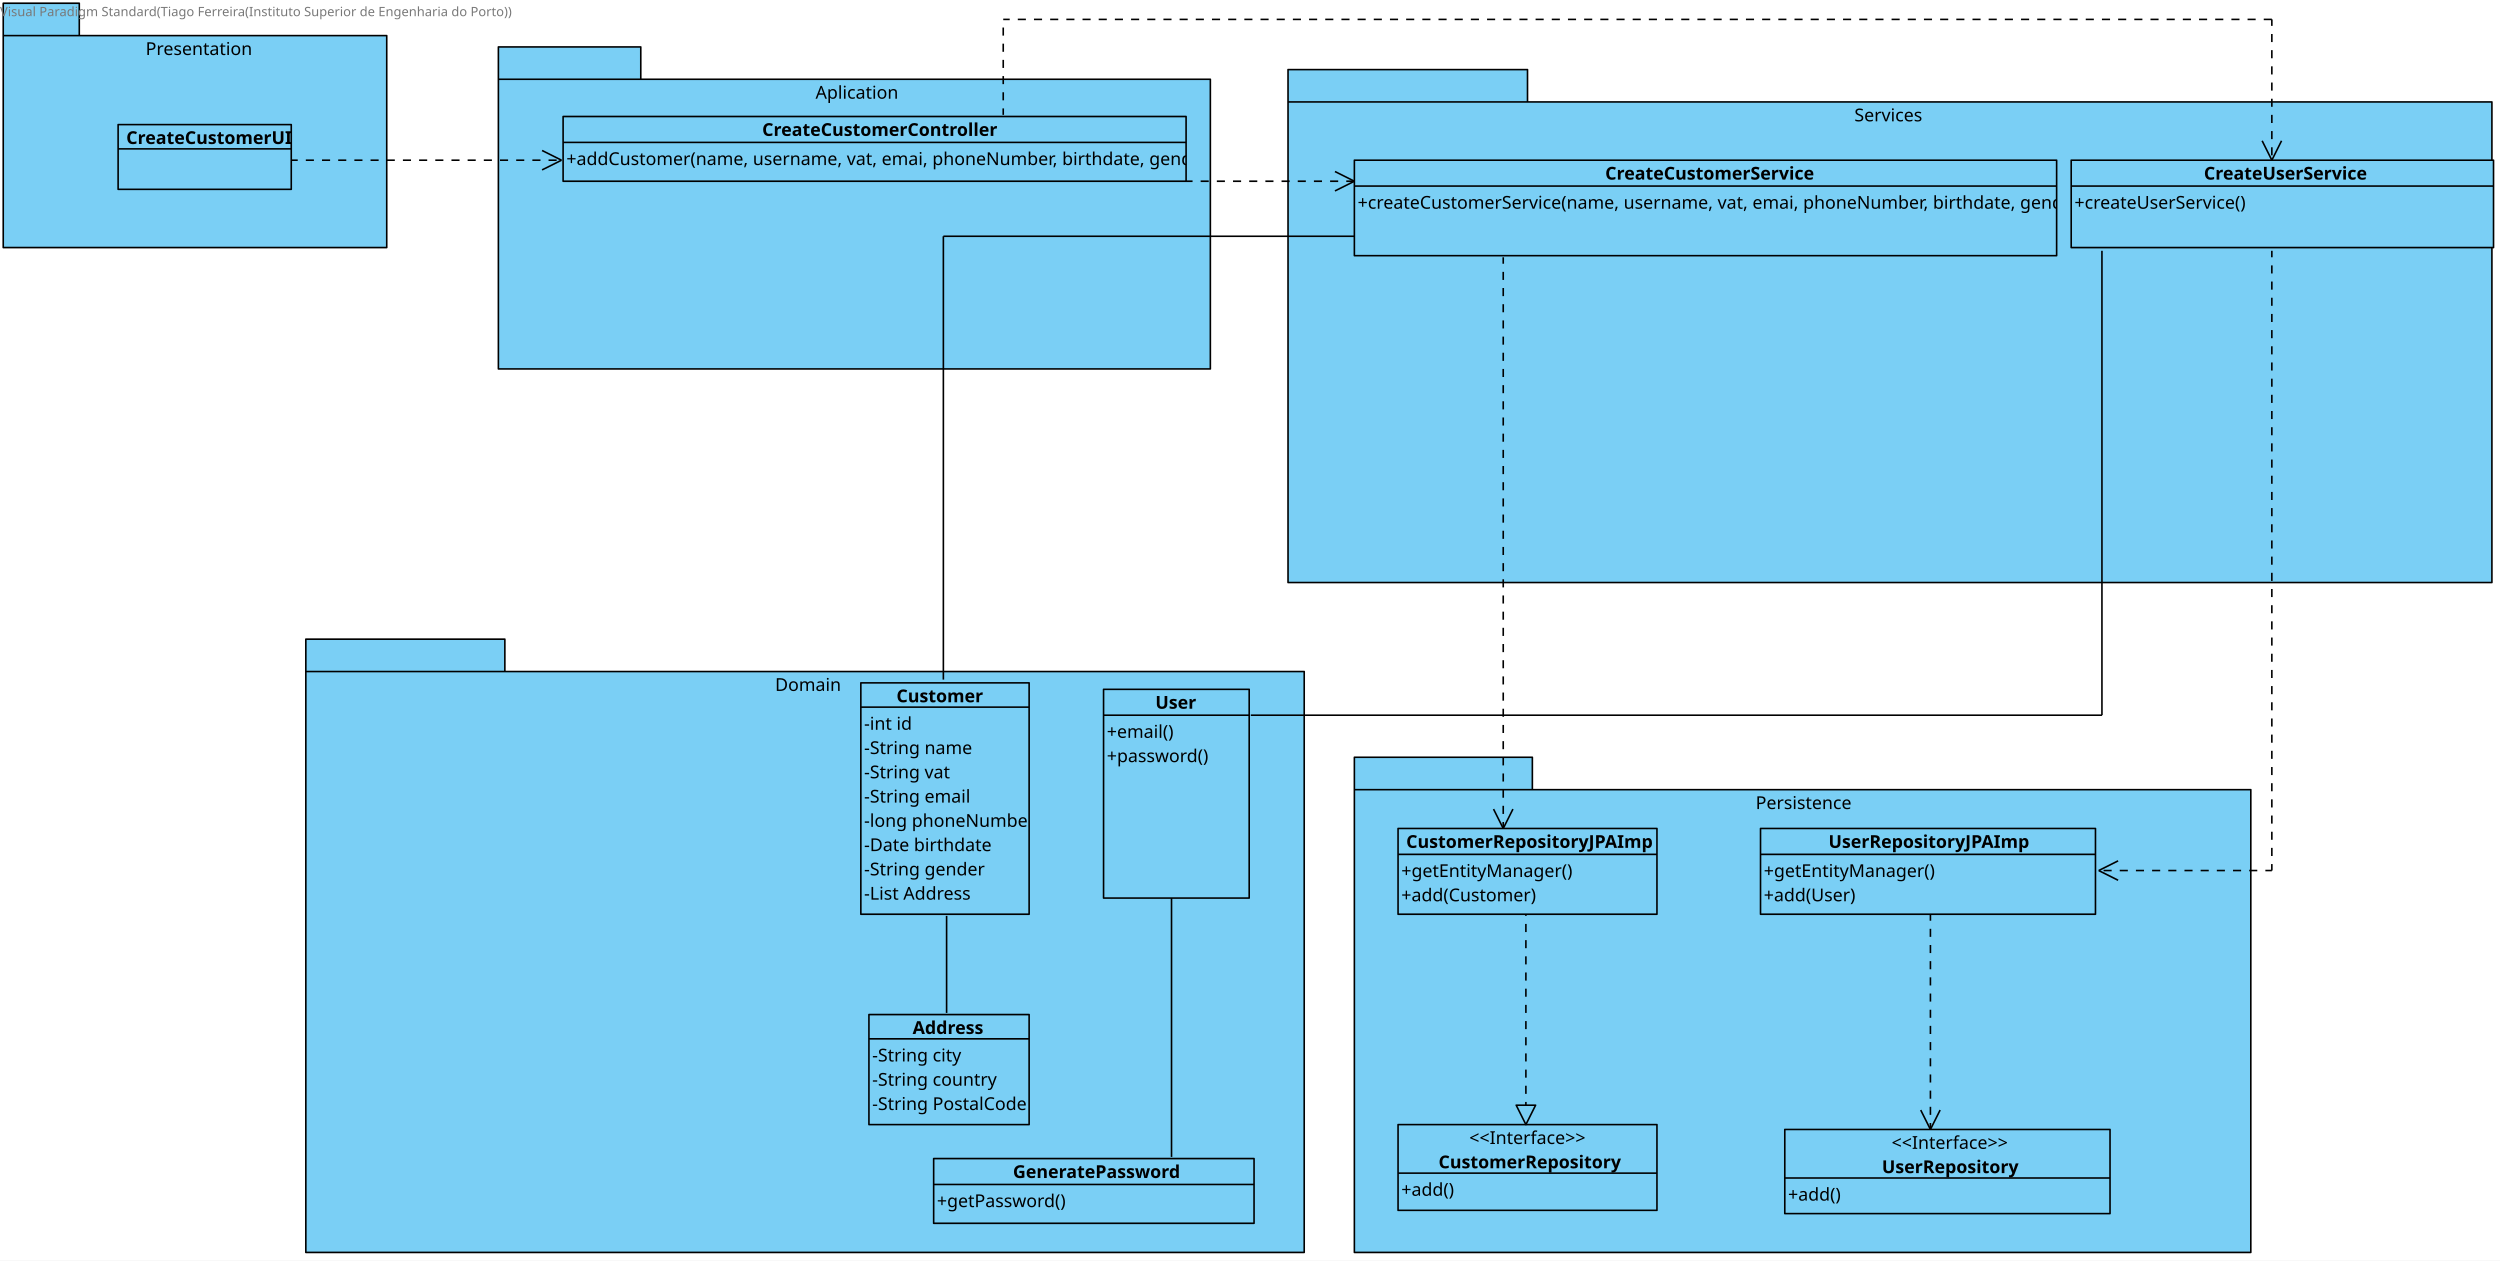
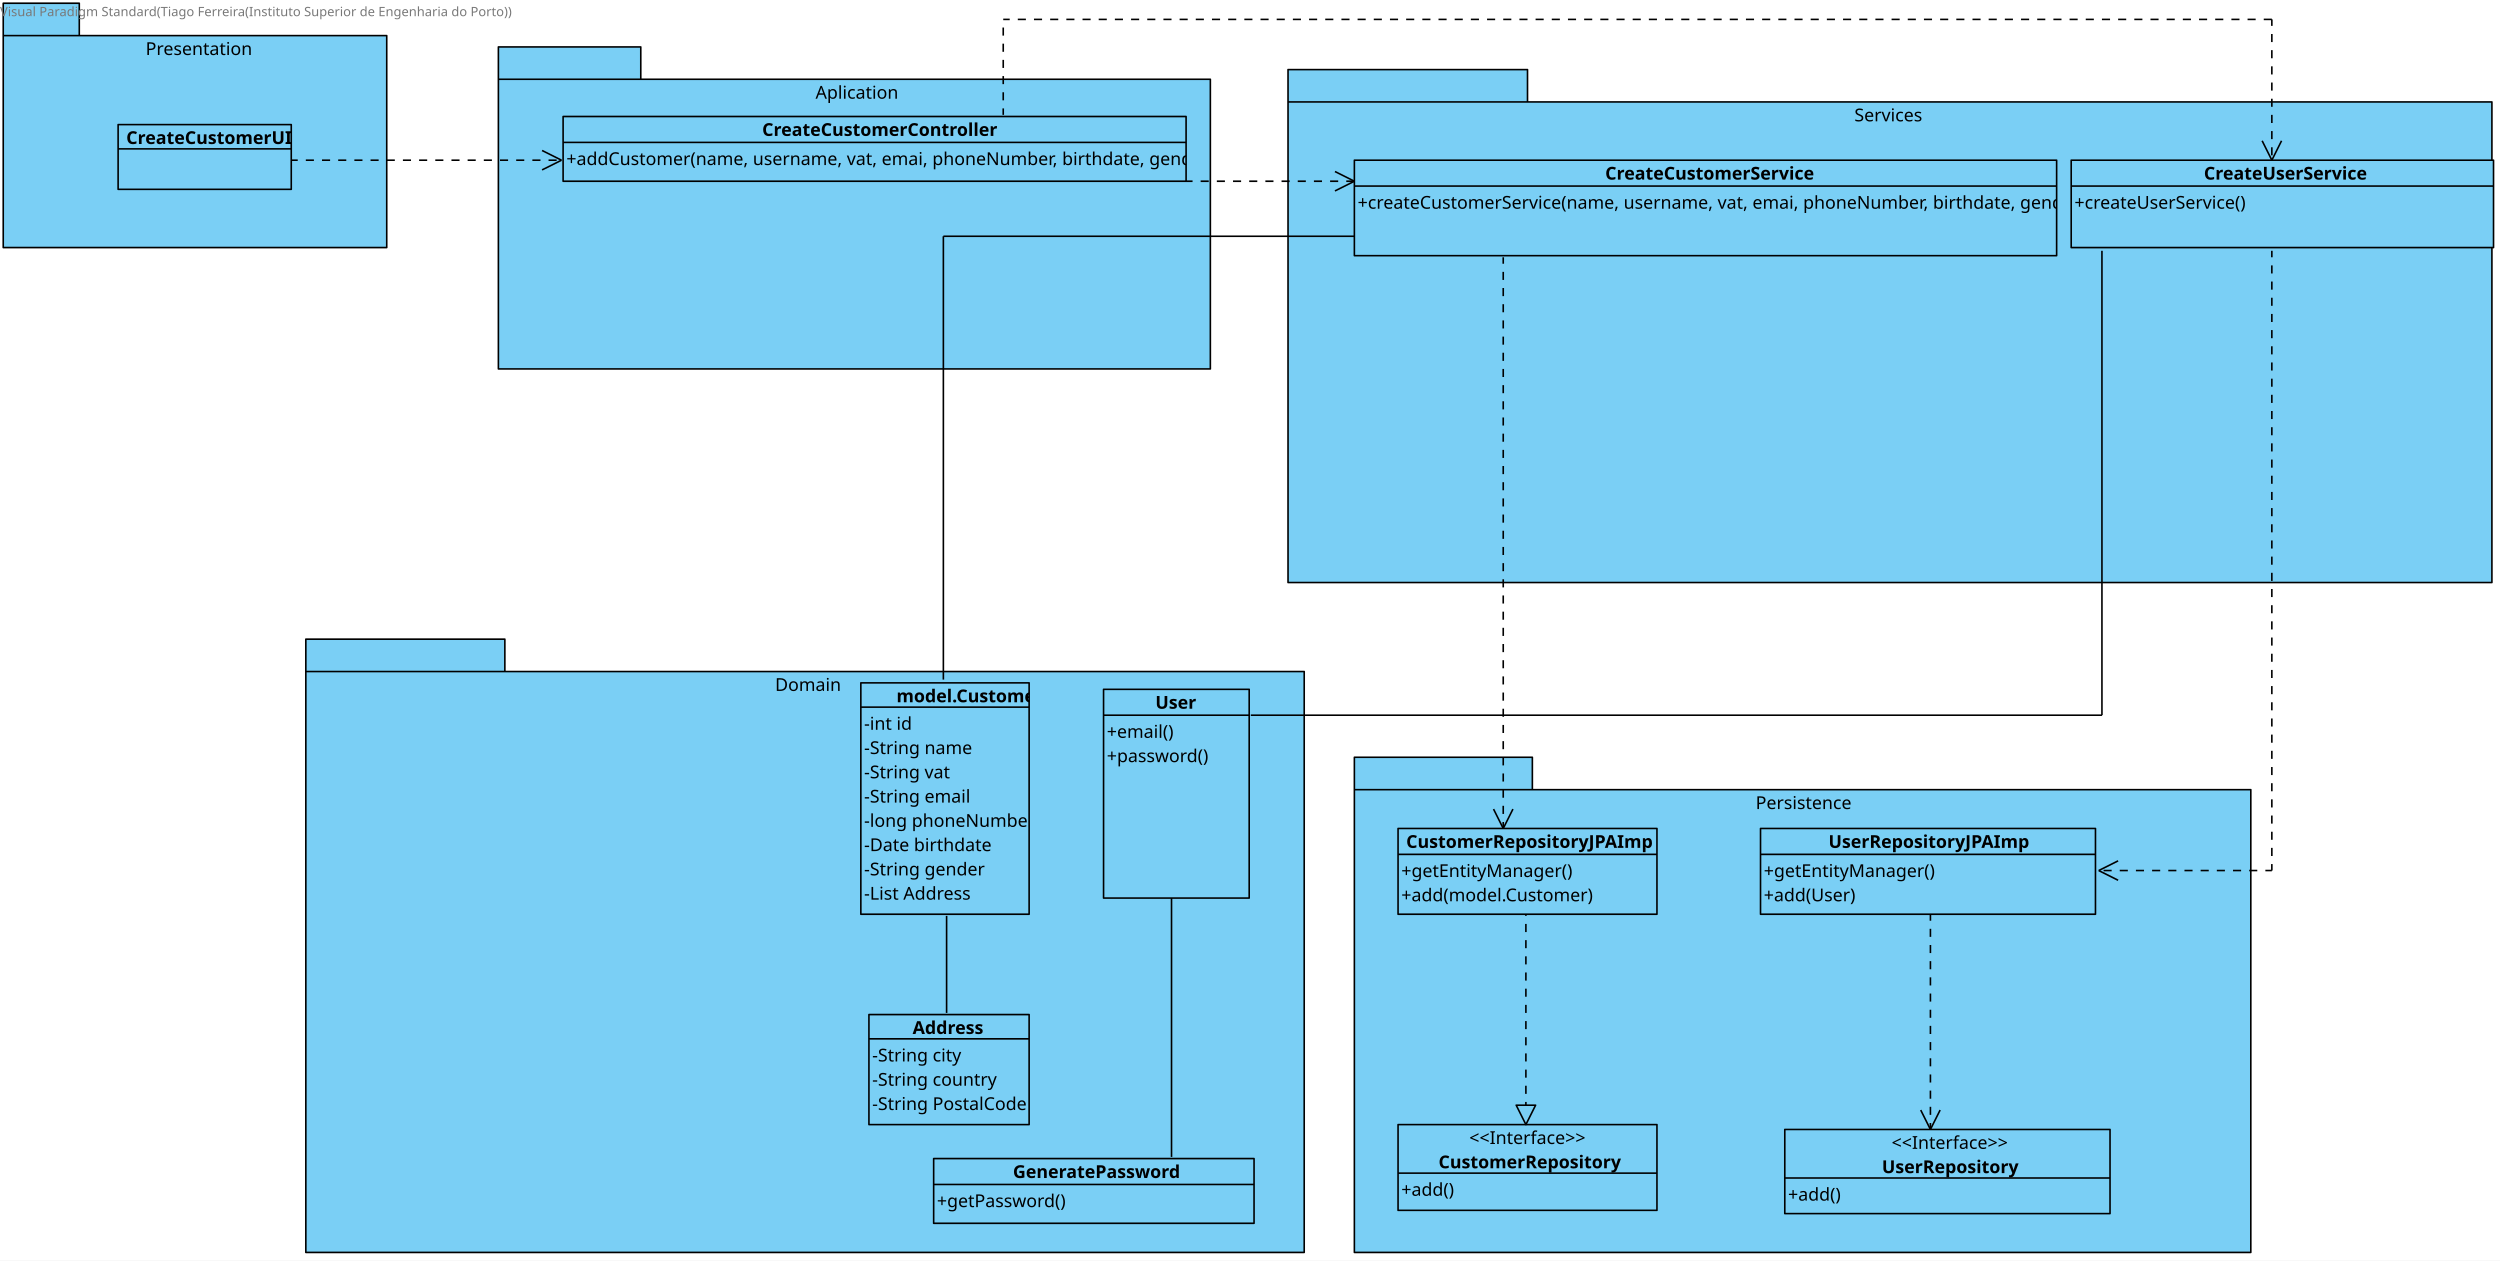
<svg xmlns="http://www.w3.org/2000/svg" fill-opacity="0" color-rendering="auto" color-interpolation="auto" text-rendering="auto" stroke="rgb(0,0,0)" stroke-linecap="square" width="1545" stroke-miterlimit="10" shape-rendering="auto" stroke-opacity="0" fill="rgb(0,0,0)" stroke-dasharray="none" font-weight="normal" stroke-width="1" height="779" font-family="'Dialog'" font-style="normal" stroke-linejoin="miter" font-size="12px" stroke-dashoffset="0" image-rendering="auto">
  <defs id="genericDefs" />
  <g>
    <defs id="defs1">
      <clipPath clipPathUnits="userSpaceOnUse" id="clipPath1">
        <path d="M-7 -7 L452 -7 L452 211 L-7 211 L-7 -7 Z" />
      </clipPath>
      <clipPath clipPathUnits="userSpaceOnUse" id="clipPath2">
        <path d="M0 0 L0 180 L441 180 L441 0 Z" />
      </clipPath>
      <clipPath clipPathUnits="userSpaceOnUse" id="clipPath3">
        <path d="M-7 -7 L249 -7 L249 163 L-7 163 L-7 -7 Z" />
      </clipPath>
      <clipPath clipPathUnits="userSpaceOnUse" id="clipPath4">
        <path d="M0 0 L0 132 L238 132 L238 0 Z" />
      </clipPath>
      <clipPath clipPathUnits="userSpaceOnUse" id="clipPath5">
        <path d="M-7 -7 L629 -7 L629 391 L-7 391 L-7 -7 Z" />
      </clipPath>
      <clipPath clipPathUnits="userSpaceOnUse" id="clipPath6">
        <path d="M0 0 L0 360 L618 360 L618 0 Z" />
      </clipPath>
      <clipPath clipPathUnits="userSpaceOnUse" id="clipPath7">
        <path d="M-7 -7 L118 -7 L118 51 L-7 51 L-7 -7 Z" />
      </clipPath>
      <clipPath clipPathUnits="userSpaceOnUse" id="clipPath8">
        <path d="M0 0 L0 25 L107 25 L107 0 Z" />
      </clipPath>
      <clipPath clipPathUnits="userSpaceOnUse" id="clipPath9">
        <path d="M0 0 L0 15 L108 15 L108 0 Z" />
      </clipPath>
      <clipPath clipPathUnits="userSpaceOnUse" id="clipPath10">
        <path d="M-7 -7 L396 -7 L396 51 L-7 51 L-7 -7 Z" />
      </clipPath>
      <clipPath clipPathUnits="userSpaceOnUse" id="clipPath11">
        <path d="M0 0 L0 24 L385 24 L385 0 Z" />
      </clipPath>
      <clipPath clipPathUnits="userSpaceOnUse" id="clipPath12">
        <path d="M0 0 L0 16 L386 16 L386 0 Z" />
      </clipPath>
      <clipPath clipPathUnits="userSpaceOnUse" id="clipPath13">
        <path d="M-7 -7 L566 -7 L566 318 L-7 318 L-7 -7 Z" />
      </clipPath>
      <clipPath clipPathUnits="userSpaceOnUse" id="clipPath14">
        <path d="M0 0 L0 287 L555 287 L555 0 Z" />
      </clipPath>
      <clipPath clipPathUnits="userSpaceOnUse" id="clipPath15">
        <path d="M-7 -7 L115 -7 L115 154 L-7 154 L-7 -7 Z" />
      </clipPath>
      <clipPath clipPathUnits="userSpaceOnUse" id="clipPath16">
        <path d="M0 0 L0 128 L104 128 L104 0 Z" />
      </clipPath>
      <clipPath clipPathUnits="userSpaceOnUse" id="clipPath17">
        <path d="M0 0 L0 15 L104 15 L104 0 Z" />
      </clipPath>
      <clipPath clipPathUnits="userSpaceOnUse" id="clipPath18">
        <path d="M-7 -7 L110 -7 L110 79 L-7 79 L-7 -7 Z" />
      </clipPath>
      <clipPath clipPathUnits="userSpaceOnUse" id="clipPath19">
        <path d="M0 0 L0 53 L99 53 L99 0 Z" />
      </clipPath>
      <clipPath clipPathUnits="userSpaceOnUse" id="clipPath20">
        <path d="M0 0 L0 15 L100 15 L100 0 Z" />
      </clipPath>
      <clipPath clipPathUnits="userSpaceOnUse" id="clipPath21">
        <path d="M-7 -7 L171 -7 L171 64 L-7 64 L-7 -7 Z" />
      </clipPath>
      <clipPath clipPathUnits="userSpaceOnUse" id="clipPath22">
        <path d="M0 0 L0 37 L160 37 L160 0 Z" />
      </clipPath>
      <clipPath clipPathUnits="userSpaceOnUse" id="clipPath23">
        <path d="M0 0 L0 16 L160 16 L160 0 Z" />
      </clipPath>
      <clipPath clipPathUnits="userSpaceOnUse" id="clipPath24">
        <path d="M0 0 L0 23 L160 23 L160 0 Z" />
      </clipPath>
      <clipPath clipPathUnits="userSpaceOnUse" id="clipPath25">
        <path d="M0 0 L0 30 L160 30 L160 0 Z" />
      </clipPath>
      <clipPath clipPathUnits="userSpaceOnUse" id="clipPath26">
        <path d="M-7 -7 L209 -7 L209 51 L-7 51 L-7 -7 Z" />
      </clipPath>
      <clipPath clipPathUnits="userSpaceOnUse" id="clipPath27">
        <path d="M0 0 L0 24 L198 24 L198 0 Z" />
      </clipPath>
      <clipPath clipPathUnits="userSpaceOnUse" id="clipPath28">
        <path d="M0 0 L0 16 L198 16 L198 0 Z" />
      </clipPath>
      <clipPath clipPathUnits="userSpaceOnUse" id="clipPath29">
        <path d="M-7 -7 L756 -7 L756 329 L-7 329 L-7 -7 Z" />
      </clipPath>
      <clipPath clipPathUnits="userSpaceOnUse" id="clipPath30">
        <path d="M0 0 L0 298 L745 298 L745 0 Z" />
      </clipPath>
      <clipPath clipPathUnits="userSpaceOnUse" id="clipPath31">
        <path d="M-7 -7 L445 -7 L445 70 L-7 70 L-7 -7 Z" />
      </clipPath>
      <clipPath clipPathUnits="userSpaceOnUse" id="clipPath32">
        <path d="M0 0 L0 43 L434 43 L434 0 Z" />
      </clipPath>
      <clipPath clipPathUnits="userSpaceOnUse" id="clipPath33">
        <path d="M0 0 L0 16 L435 16 L435 0 Z" />
      </clipPath>
      <clipPath clipPathUnits="userSpaceOnUse" id="clipPath34">
        <path d="M-7 -7 L272 -7 L272 65 L-7 65 L-7 -7 Z" />
      </clipPath>
      <clipPath clipPathUnits="userSpaceOnUse" id="clipPath35">
        <path d="M0 0 L0 38 L261 38 L261 0 Z" />
      </clipPath>
      <clipPath clipPathUnits="userSpaceOnUse" id="clipPath36">
        <path d="M0 0 L0 16 L262 16 L262 0 Z" />
      </clipPath>
      <clipPath clipPathUnits="userSpaceOnUse" id="clipPath37">
        <path d="M-7 -7 L101 -7 L101 140 L-7 140 L-7 -7 Z" />
      </clipPath>
      <clipPath clipPathUnits="userSpaceOnUse" id="clipPath38">
        <path d="M0 0 L0 113 L90 113 L90 0 Z" />
      </clipPath>
      <clipPath clipPathUnits="userSpaceOnUse" id="clipPath39">
        <path d="M0 0 L0 16 L90 16 L90 0 Z" />
      </clipPath>
      <clipPath clipPathUnits="userSpaceOnUse" id="clipPath40">
        <path d="M-7 -7 L218 -7 L218 64 L-7 64 L-7 -7 Z" />
      </clipPath>
      <clipPath clipPathUnits="userSpaceOnUse" id="clipPath41">
        <path d="M0 0 L0 37 L207 37 L207 0 Z" />
      </clipPath>
      <clipPath clipPathUnits="userSpaceOnUse" id="clipPath42">
        <path d="M0 0 L0 16 L208 16 L208 0 Z" />
      </clipPath>
      <clipPath clipPathUnits="userSpaceOnUse" id="clipPath43">
        <path d="M-7 -7 L212 -7 L212 63 L-7 63 L-7 -7 Z" />
      </clipPath>
      <clipPath clipPathUnits="userSpaceOnUse" id="clipPath44">
        <path d="M0 0 L0 22 L201 22 L201 0 Z" />
      </clipPath>
      <clipPath clipPathUnits="userSpaceOnUse" id="clipPath45">
        <path d="M0 0 L0 30 L202 30 L202 0 Z" />
      </clipPath>
      <clipPath clipPathUnits="userSpaceOnUse" id="clipPath46">
        <path d="M0 0 L94 0 L94 155 L0 155 L0 0 Z" />
      </clipPath>
      <clipPath clipPathUnits="userSpaceOnUse" id="clipPath47">
        <path d="M0 0 L0 155 L94 155 L94 0 Z" />
      </clipPath>
      <clipPath clipPathUnits="userSpaceOnUse" id="clipPath48">
        <path d="M0 0 L247 0 L247 80 L0 80 L0 0 Z" />
      </clipPath>
      <clipPath clipPathUnits="userSpaceOnUse" id="clipPath49">
        <path d="M0 0 L0 80 L247 80 L247 0 Z" />
      </clipPath>
      <clipPath clipPathUnits="userSpaceOnUse" id="clipPath50">
        <path d="M0 0 L80 0 L80 210 L0 210 L0 0 Z" />
      </clipPath>
      <clipPath clipPathUnits="userSpaceOnUse" id="clipPath51">
        <path d="M0 0 L0 210 L80 210 L80 0 Z" />
      </clipPath>
      <clipPath clipPathUnits="userSpaceOnUse" id="clipPath52">
        <path d="M0 0 L184 0 L184 80 L0 80 L0 0 Z" />
      </clipPath>
      <clipPath clipPathUnits="userSpaceOnUse" id="clipPath53">
        <path d="M0 0 L0 80 L184 80 L184 0 Z" />
      </clipPath>
      <clipPath clipPathUnits="userSpaceOnUse" id="clipPath54">
        <path d="M0 0 L80 0 L80 433 L0 433 L0 0 Z" />
      </clipPath>
      <clipPath clipPathUnits="userSpaceOnUse" id="clipPath55">
        <path d="M0 0 L0 433 L80 433 L80 0 Z" />
      </clipPath>
      <clipPath clipPathUnits="userSpaceOnUse" id="clipPath56">
        <path d="M0 0 L334 0 L334 354 L0 354 L0 0 Z" />
      </clipPath>
      <clipPath clipPathUnits="userSpaceOnUse" id="clipPath57">
        <path d="M0 0 L0 354 L334 354 L334 0 Z" />
      </clipPath>
      <clipPath clipPathUnits="userSpaceOnUse" id="clipPath58">
        <path d="M0 0 L80 0 L80 240 L0 240 L0 0 Z" />
      </clipPath>
      <clipPath clipPathUnits="userSpaceOnUse" id="clipPath59">
        <path d="M0 0 L0 240 L80 240 L80 0 Z" />
      </clipPath>
      <clipPath clipPathUnits="userSpaceOnUse" id="clipPath60">
        <path d="M0 0 L80 0 L80 213 L0 213 L0 0 Z" />
      </clipPath>
      <clipPath clipPathUnits="userSpaceOnUse" id="clipPath61">
        <path d="M0 0 L0 213 L80 213 L80 0 Z" />
      </clipPath>
      <clipPath clipPathUnits="userSpaceOnUse" id="clipPath62">
        <path d="M0 0 L188 0 L188 464 L0 464 L0 0 Z" />
      </clipPath>
      <clipPath clipPathUnits="userSpaceOnUse" id="clipPath63">
        <path d="M0 0 L0 464 L188 464 L188 0 Z" />
      </clipPath>
      <clipPath clipPathUnits="userSpaceOnUse" id="clipPath64">
        <path d="M0 0 L865 0 L865 167 L0 167 L0 0 Z" />
      </clipPath>
      <clipPath clipPathUnits="userSpaceOnUse" id="clipPath65">
        <path d="M0 0 L0 167 L865 167 L865 0 Z" />
      </clipPath>
      <clipPath clipPathUnits="userSpaceOnUse" id="clipPath66">
        <path d="M0 0 L607 0 L607 368 L0 368 L0 0 Z" />
      </clipPath>
      <clipPath clipPathUnits="userSpaceOnUse" id="clipPath67">
        <path d="M0 0 L0 368 L607 368 L607 0 Z" />
      </clipPath>
    </defs>
    <g fill="white" text-rendering="geometricPrecision" fill-opacity="1" stroke-opacity="1" stroke="white">
      <rect x="0" width="1545" height="779" y="0" stroke="none" />
    </g>
    <g font-size="11px" transform="translate(308,29)" fill-opacity="1" fill="rgb(122,207,245)" text-rendering="geometricPrecision" image-rendering="optimizeQuality" font-family="sans-serif" stroke="rgb(122,207,245)" stroke-opacity="1">
      <rect x="0" width="88" height="20" y="0" clip-path="url(#clipPath1)" stroke="none" />
      <rect x="0" width="440" height="179" y="20" clip-path="url(#clipPath1)" stroke="none" />
    </g>
    <g stroke-linecap="butt" font-size="11px" transform="translate(308,29)" fill-opacity="1" fill="black" text-rendering="geometricPrecision" image-rendering="optimizeQuality" font-family="sans-serif" stroke-linejoin="round" stroke="black" stroke-opacity="1" stroke-miterlimit="0">
      <path fill="none" d="M0 20 L440 20 L440 199 L0 199 L0 0 L88 0 L88 20" clip-path="url(#clipPath1)" />
    </g>
    <g font-size="11px" transform="translate(308,49)" fill-opacity="1" fill="black" text-rendering="geometricPrecision" image-rendering="optimizeQuality" font-family="sans-serif" stroke="black" stroke-opacity="1">
      <text x="196" xml:space="preserve" y="12" clip-path="url(#clipPath2)" stroke="none">Aplication</text>
    </g>
    <g font-size="11px" transform="translate(2,2)" fill-opacity="1" fill="rgb(122,207,245)" text-rendering="geometricPrecision" image-rendering="optimizeQuality" font-family="sans-serif" stroke="rgb(122,207,245)" stroke-opacity="1">
      <rect x="0" width="47" height="20" y="0" clip-path="url(#clipPath3)" stroke="none" />
      <rect x="0" width="237" height="131" y="20" clip-path="url(#clipPath3)" stroke="none" />
    </g>
    <g stroke-linecap="butt" font-size="11px" transform="translate(2,2)" fill-opacity="1" fill="black" text-rendering="geometricPrecision" image-rendering="optimizeQuality" font-family="sans-serif" stroke-linejoin="round" stroke="black" stroke-opacity="1" stroke-miterlimit="0">
      <path fill="none" d="M0 20 L237 20 L237 151 L0 151 L0 0 L47 0 L47 20" clip-path="url(#clipPath3)" />
    </g>
    <g font-size="11px" transform="translate(2,22)" fill-opacity="1" fill="black" text-rendering="geometricPrecision" image-rendering="optimizeQuality" font-family="sans-serif" stroke="black" stroke-opacity="1">
      <text x="88" xml:space="preserve" y="12" clip-path="url(#clipPath4)" stroke="none">Presentation</text>
    </g>
    <g font-size="11px" transform="translate(189,395)" fill-opacity="1" fill="rgb(122,207,245)" text-rendering="geometricPrecision" image-rendering="optimizeQuality" font-family="sans-serif" stroke="rgb(122,207,245)" stroke-opacity="1">
      <rect x="0" width="123" height="20" y="0" clip-path="url(#clipPath5)" stroke="none" />
      <rect x="0" width="617" height="359" y="20" clip-path="url(#clipPath5)" stroke="none" />
    </g>
    <g stroke-linecap="butt" font-size="11px" transform="translate(189,395)" fill-opacity="1" fill="black" text-rendering="geometricPrecision" image-rendering="optimizeQuality" font-family="sans-serif" stroke-linejoin="round" stroke="black" stroke-opacity="1" stroke-miterlimit="0">
      <path fill="none" d="M0 20 L617 20 L617 379 L0 379 L0 0 L123 0 L123 20" clip-path="url(#clipPath5)" />
    </g>
    <g font-size="11px" transform="translate(189,415)" fill-opacity="1" fill="black" text-rendering="geometricPrecision" image-rendering="optimizeQuality" font-family="sans-serif" stroke="black" stroke-opacity="1">
      <text x="290" xml:space="preserve" y="12" clip-path="url(#clipPath6)" stroke="none">Domain</text>
    </g>
    <g font-size="11px" transform="translate(73,77)" fill-opacity="1" fill="rgb(122,207,245)" text-rendering="geometricPrecision" image-rendering="optimizeQuality" font-family="sans-serif" stroke="rgb(122,207,245)" font-weight="bold" stroke-opacity="1">
      <rect x="0" width="107" height="40" y="0" clip-path="url(#clipPath7)" stroke="none" />
    </g>
    <g fill-opacity="1" text-rendering="geometricPrecision" stroke="black" stroke-linecap="butt" transform="translate(73,77)" stroke-miterlimit="0" stroke-opacity="1" fill="black" font-weight="bold" font-family="sans-serif" stroke-linejoin="round" font-size="11px" image-rendering="optimizeQuality">
      <rect fill="none" x="0" width="107" height="40" y="0" clip-path="url(#clipPath7)" />
      <line y2="15" fill="none" x1="0" clip-path="url(#clipPath7)" x2="107" y1="15" />
    </g>
    <g font-size="11px" transform="translate(73,77)" fill-opacity="1" fill="black" text-rendering="geometricPrecision" image-rendering="optimizeQuality" font-family="sans-serif" stroke="black" font-weight="bold" stroke-opacity="1">
      <text x="5" xml:space="preserve" y="12" clip-path="url(#clipPath9)" stroke="none">CreateCustomerUI</text>
    </g>
    <g font-size="11px" transform="translate(348,72)" fill-opacity="1" fill="rgb(122,207,245)" text-rendering="geometricPrecision" image-rendering="optimizeQuality" font-family="sans-serif" stroke="rgb(122,207,245)" font-weight="bold" stroke-opacity="1">
      <rect x="0" width="385" height="40" y="0" clip-path="url(#clipPath10)" stroke="none" />
    </g>
    <g fill-opacity="1" text-rendering="geometricPrecision" stroke="black" stroke-linecap="butt" transform="translate(348,72)" stroke-miterlimit="0" stroke-opacity="1" fill="black" font-weight="bold" font-family="sans-serif" stroke-linejoin="round" font-size="11px" image-rendering="optimizeQuality">
      <rect fill="none" x="0" width="385" height="40" y="0" clip-path="url(#clipPath10)" />
      <line y2="16" fill="none" x1="0" clip-path="url(#clipPath10)" x2="385" y1="16" />
    </g>
    <g font-size="11px" transform="matrix(1,0,0,1,348,88)" fill-opacity="1" fill="black" text-rendering="geometricPrecision" image-rendering="optimizeQuality" font-family="sans-serif" stroke="black" stroke-opacity="1">
      <text x="2" xml:space="preserve" y="14" clip-path="url(#clipPath11)" stroke="none">+addCustomer(name, username, vat, emai, phoneNumber, birthdate, gender)</text>
    </g>
    <g font-size="11px" transform="translate(348,72)" fill-opacity="1" fill="black" text-rendering="geometricPrecision" image-rendering="optimizeQuality" font-family="sans-serif" stroke="black" font-weight="bold" stroke-opacity="1">
      <text x="123" xml:space="preserve" y="12" clip-path="url(#clipPath12)" stroke="none">CreateCustomerController</text>
    </g>
    <g font-size="11px" transform="translate(837,468)" fill-opacity="1" fill="rgb(122,207,245)" text-rendering="geometricPrecision" image-rendering="optimizeQuality" font-family="sans-serif" stroke="rgb(122,207,245)" stroke-opacity="1">
      <rect x="0" width="110" height="20" y="0" clip-path="url(#clipPath13)" stroke="none" />
      <rect x="0" width="554" height="286" y="20" clip-path="url(#clipPath13)" stroke="none" />
    </g>
    <g stroke-linecap="butt" font-size="11px" transform="translate(837,468)" fill-opacity="1" fill="black" text-rendering="geometricPrecision" image-rendering="optimizeQuality" font-family="sans-serif" stroke-linejoin="round" stroke="black" stroke-opacity="1" stroke-miterlimit="0">
      <path fill="none" d="M0 20 L554 20 L554 306 L0 306 L0 0 L110 0 L110 20" clip-path="url(#clipPath13)" />
    </g>
    <g font-size="11px" transform="translate(837,488)" fill-opacity="1" fill="black" text-rendering="geometricPrecision" image-rendering="optimizeQuality" font-family="sans-serif" stroke="black" stroke-opacity="1">
      <text x="248" xml:space="preserve" y="12" clip-path="url(#clipPath14)" stroke="none">Persistence</text>
    </g>
    <g font-size="11px" transform="translate(532,422)" fill-opacity="1" fill="rgb(122,207,245)" text-rendering="geometricPrecision" image-rendering="optimizeQuality" font-family="sans-serif" stroke="rgb(122,207,245)" font-weight="bold" stroke-opacity="1">
      <rect x="0" width="104" height="143" y="0" clip-path="url(#clipPath15)" stroke="none" />
    </g>
    <g fill-opacity="1" text-rendering="geometricPrecision" stroke="black" stroke-linecap="butt" transform="translate(532,422)" stroke-miterlimit="0" stroke-opacity="1" fill="black" font-weight="bold" font-family="sans-serif" stroke-linejoin="round" font-size="11px" image-rendering="optimizeQuality">
      <rect fill="none" x="0" width="104" height="143" y="0" clip-path="url(#clipPath15)" />
      <line y2="15" fill="none" x1="0" clip-path="url(#clipPath15)" x2="104" y1="15" />
    </g>
    <g font-size="11px" transform="matrix(1,0,0,1,532,437)" fill-opacity="1" fill="black" text-rendering="geometricPrecision" image-rendering="optimizeQuality" font-family="sans-serif" stroke="black" stroke-opacity="1">
      <text x="2" xml:space="preserve" y="14" clip-path="url(#clipPath16)" stroke="none">-int id</text>
    </g>
    <g font-size="11px" transform="matrix(1,0,0,1,532,437)" fill-opacity="1" fill="black" text-rendering="geometricPrecision" image-rendering="optimizeQuality" font-family="sans-serif" stroke="black" stroke-opacity="1">
      <text x="2" xml:space="preserve" y="29" clip-path="url(#clipPath16)" stroke="none">-String name</text>
    </g>
    <g font-size="11px" transform="matrix(1,0,0,1,532,437)" fill-opacity="1" fill="black" text-rendering="geometricPrecision" image-rendering="optimizeQuality" font-family="sans-serif" stroke="black" stroke-opacity="1">
      <text x="2" xml:space="preserve" y="44" clip-path="url(#clipPath16)" stroke="none">-String vat</text>
    </g>
    <g font-size="11px" transform="matrix(1,0,0,1,532,437)" fill-opacity="1" fill="black" text-rendering="geometricPrecision" image-rendering="optimizeQuality" font-family="sans-serif" stroke="black" stroke-opacity="1">
      <text x="2" xml:space="preserve" y="59" clip-path="url(#clipPath16)" stroke="none">-String email</text>
    </g>
    <g font-size="11px" transform="matrix(1,0,0,1,532,437)" fill-opacity="1" fill="black" text-rendering="geometricPrecision" image-rendering="optimizeQuality" font-family="sans-serif" stroke="black" stroke-opacity="1">
      <text x="2" xml:space="preserve" y="74" clip-path="url(#clipPath16)" stroke="none">-long phoneNumber</text>
    </g>
    <g font-size="11px" transform="matrix(1,0,0,1,532,437)" fill-opacity="1" fill="black" text-rendering="geometricPrecision" image-rendering="optimizeQuality" font-family="sans-serif" stroke="black" stroke-opacity="1">
      <text x="2" xml:space="preserve" y="89" clip-path="url(#clipPath16)" stroke="none">-Date birthdate</text>
    </g>
    <g font-size="11px" transform="matrix(1,0,0,1,532,437)" fill-opacity="1" fill="black" text-rendering="geometricPrecision" image-rendering="optimizeQuality" font-family="sans-serif" stroke="black" stroke-opacity="1">
      <text x="2" xml:space="preserve" y="104" clip-path="url(#clipPath16)" stroke="none">-String gender</text>
    </g>
    <g font-size="11px" transform="matrix(1,0,0,1,532,437)" fill-opacity="1" fill="black" text-rendering="geometricPrecision" image-rendering="optimizeQuality" font-family="sans-serif" stroke="black" stroke-opacity="1">
      <text x="2" xml:space="preserve" y="119" clip-path="url(#clipPath16)" stroke="none">-List Address</text>
    </g>
    <g font-size="11px" transform="translate(532,422)" fill-opacity="1" fill="black" text-rendering="geometricPrecision" image-rendering="optimizeQuality" font-family="sans-serif" stroke="black" font-weight="bold" stroke-opacity="1">
-       <text x="22" xml:space="preserve" y="12" clip-path="url(#clipPath17)" stroke="none">Customer⠀</text>
+       <text x="22" xml:space="preserve" y="12" clip-path="url(#clipPath17)" stroke="none">model.Customer⠀</text>
    </g>
    <g font-size="11px" transform="translate(537,627)" fill-opacity="1" fill="rgb(122,207,245)" text-rendering="geometricPrecision" image-rendering="optimizeQuality" font-family="sans-serif" stroke="rgb(122,207,245)" font-weight="bold" stroke-opacity="1">
      <rect x="0" width="99" height="68" y="0" clip-path="url(#clipPath18)" stroke="none" />
    </g>
    <g fill-opacity="1" text-rendering="geometricPrecision" stroke="black" stroke-linecap="butt" transform="translate(537,627)" stroke-miterlimit="0" stroke-opacity="1" fill="black" font-weight="bold" font-family="sans-serif" stroke-linejoin="round" font-size="11px" image-rendering="optimizeQuality">
      <rect fill="none" x="0" width="99" height="68" y="0" clip-path="url(#clipPath18)" />
      <line y2="15" fill="none" x1="0" clip-path="url(#clipPath18)" x2="99" y1="15" />
    </g>
    <g font-size="11px" transform="matrix(1,0,0,1,537,642)" fill-opacity="1" fill="black" text-rendering="geometricPrecision" image-rendering="optimizeQuality" font-family="sans-serif" stroke="black" stroke-opacity="1">
      <text x="2" xml:space="preserve" y="14" clip-path="url(#clipPath19)" stroke="none">-String city</text>
    </g>
    <g font-size="11px" transform="matrix(1,0,0,1,537,642)" fill-opacity="1" fill="black" text-rendering="geometricPrecision" image-rendering="optimizeQuality" font-family="sans-serif" stroke="black" stroke-opacity="1">
      <text x="2" xml:space="preserve" y="29" clip-path="url(#clipPath19)" stroke="none">-String country</text>
    </g>
    <g font-size="11px" transform="matrix(1,0,0,1,537,642)" fill-opacity="1" fill="black" text-rendering="geometricPrecision" image-rendering="optimizeQuality" font-family="sans-serif" stroke="black" stroke-opacity="1">
      <text x="2" xml:space="preserve" y="44" clip-path="url(#clipPath19)" stroke="none">-String PostalCode</text>
    </g>
    <g font-size="11px" transform="translate(537,627)" fill-opacity="1" fill="black" text-rendering="geometricPrecision" image-rendering="optimizeQuality" font-family="sans-serif" stroke="black" font-weight="bold" stroke-opacity="1">
      <text x="27" xml:space="preserve" y="12" clip-path="url(#clipPath20)" stroke="none">Address</text>
    </g>
    <g font-size="11px" transform="translate(864,512)" fill-opacity="1" fill="rgb(122,207,245)" text-rendering="geometricPrecision" image-rendering="optimizeQuality" font-family="sans-serif" stroke="rgb(122,207,245)" font-weight="bold" stroke-opacity="1">
      <rect x="0" width="160" height="53" y="0" clip-path="url(#clipPath21)" stroke="none" />
    </g>
    <g fill-opacity="1" text-rendering="geometricPrecision" stroke="black" stroke-linecap="butt" transform="translate(864,512)" stroke-miterlimit="0" stroke-opacity="1" fill="black" font-weight="bold" font-family="sans-serif" stroke-linejoin="round" font-size="11px" image-rendering="optimizeQuality">
      <rect fill="none" x="0" width="160" height="53" y="0" clip-path="url(#clipPath21)" />
      <line y2="16" fill="none" x1="0" clip-path="url(#clipPath21)" x2="160" y1="16" />
    </g>
    <g font-size="11px" transform="matrix(1,0,0,1,864,528)" fill-opacity="1" fill="black" text-rendering="geometricPrecision" image-rendering="optimizeQuality" font-family="sans-serif" stroke="black" stroke-opacity="1">
      <text x="2" xml:space="preserve" y="14" clip-path="url(#clipPath22)" stroke="none">+getEntityManager()</text>
    </g>
    <g font-size="11px" transform="matrix(1,0,0,1,864,528)" fill-opacity="1" fill="black" text-rendering="geometricPrecision" image-rendering="optimizeQuality" font-family="sans-serif" stroke="black" stroke-opacity="1">
-       <text x="2" xml:space="preserve" y="29" clip-path="url(#clipPath22)" stroke="none">+add(Customer)</text>
+       <text x="2" xml:space="preserve" y="29" clip-path="url(#clipPath22)" stroke="none">+add(model.Customer)</text>
    </g>
    <g font-size="11px" transform="translate(864,512)" fill-opacity="1" fill="black" text-rendering="geometricPrecision" image-rendering="optimizeQuality" font-family="sans-serif" stroke="black" font-weight="bold" stroke-opacity="1">
      <text x="5" xml:space="preserve" y="12" clip-path="url(#clipPath23)" stroke="none">CustomerRepositoryJPAImp</text>
    </g>
    <g font-size="11px" transform="translate(864,695)" fill-opacity="1" fill="rgb(122,207,245)" text-rendering="geometricPrecision" image-rendering="optimizeQuality" font-family="sans-serif" stroke="rgb(122,207,245)" font-weight="bold" stroke-opacity="1">
      <rect x="0" width="160" height="53" y="0" clip-path="url(#clipPath21)" stroke="none" />
    </g>
    <g fill-opacity="1" text-rendering="geometricPrecision" stroke="black" stroke-linecap="butt" transform="translate(864,695)" stroke-miterlimit="0" stroke-opacity="1" fill="black" font-weight="bold" font-family="sans-serif" stroke-linejoin="round" font-size="11px" image-rendering="optimizeQuality">
      <rect fill="none" x="0" width="160" height="53" y="0" clip-path="url(#clipPath21)" />
      <line y2="30" fill="none" x1="0" clip-path="url(#clipPath21)" x2="160" y1="30" />
    </g>
    <g font-size="11px" transform="matrix(1,0,0,1,864,725)" fill-opacity="1" fill="black" text-rendering="geometricPrecision" image-rendering="optimizeQuality" font-family="sans-serif" stroke="black" stroke-opacity="1">
      <text x="2" xml:space="preserve" y="14" clip-path="url(#clipPath24)" stroke="none">+add()</text>
    </g>
    <g font-size="11px" transform="translate(864,695)" fill-opacity="1" fill="black" text-rendering="geometricPrecision" image-rendering="optimizeQuality" font-family="sans-serif" stroke="black" stroke-opacity="1">
      <text x="44" xml:space="preserve" y="12" clip-path="url(#clipPath25)" stroke="none">&lt;&lt;Interface&gt;&gt;</text>
      <text x="25" xml:space="preserve" y="27" clip-path="url(#clipPath25)" font-weight="bold" stroke="none">CustomerRepository</text>
    </g>
    <g font-size="11px" transform="translate(577,716)" fill-opacity="1" fill="rgb(122,207,245)" text-rendering="geometricPrecision" image-rendering="optimizeQuality" font-family="sans-serif" stroke="rgb(122,207,245)" font-weight="bold" stroke-opacity="1">
      <rect x="0" width="198" height="40" y="0" clip-path="url(#clipPath26)" stroke="none" />
    </g>
    <g fill-opacity="1" text-rendering="geometricPrecision" stroke="black" stroke-linecap="butt" transform="translate(577,716)" stroke-miterlimit="0" stroke-opacity="1" fill="black" font-weight="bold" font-family="sans-serif" stroke-linejoin="round" font-size="11px" image-rendering="optimizeQuality">
      <rect fill="none" x="0" width="198" height="40" y="0" clip-path="url(#clipPath26)" />
      <line y2="16" fill="none" x1="0" clip-path="url(#clipPath26)" x2="198" y1="16" />
    </g>
    <g font-size="11px" transform="matrix(1,0,0,1,577,732)" fill-opacity="1" fill="black" text-rendering="geometricPrecision" image-rendering="optimizeQuality" font-family="sans-serif" stroke="black" stroke-opacity="1">
      <text x="2" xml:space="preserve" y="14" clip-path="url(#clipPath27)" stroke="none">+getPassword()</text>
    </g>
    <g font-size="11px" transform="translate(577,716)" fill-opacity="1" fill="black" text-rendering="geometricPrecision" image-rendering="optimizeQuality" font-family="sans-serif" stroke="black" font-weight="bold" stroke-opacity="1">
      <text x="49" xml:space="preserve" y="12" clip-path="url(#clipPath28)" stroke="none">GeneratePassword</text>
    </g>
    <g font-size="11px" transform="translate(796,43)" fill-opacity="1" fill="rgb(122,207,245)" text-rendering="geometricPrecision" image-rendering="optimizeQuality" font-family="sans-serif" stroke="rgb(122,207,245)" stroke-opacity="1">
      <rect x="0" width="148" height="20" y="0" clip-path="url(#clipPath29)" stroke="none" />
      <rect x="0" width="744" height="297" y="20" clip-path="url(#clipPath29)" stroke="none" />
    </g>
    <g stroke-linecap="butt" font-size="11px" transform="translate(796,43)" fill-opacity="1" fill="black" text-rendering="geometricPrecision" image-rendering="optimizeQuality" font-family="sans-serif" stroke-linejoin="round" stroke="black" stroke-opacity="1" stroke-miterlimit="0">
      <path fill="none" d="M0 20 L744 20 L744 317 L0 317 L0 0 L148 0 L148 20" clip-path="url(#clipPath29)" />
    </g>
    <g font-size="11px" transform="translate(796,63)" fill-opacity="1" fill="black" text-rendering="geometricPrecision" image-rendering="optimizeQuality" font-family="sans-serif" stroke="black" stroke-opacity="1">
      <text x="350" xml:space="preserve" y="12" clip-path="url(#clipPath30)" stroke="none">Services</text>
    </g>
    <g font-size="11px" transform="translate(837,99)" fill-opacity="1" fill="rgb(122,207,245)" text-rendering="geometricPrecision" image-rendering="optimizeQuality" font-family="sans-serif" stroke="rgb(122,207,245)" font-weight="bold" stroke-opacity="1">
      <rect x="0" width="434" height="59" y="0" clip-path="url(#clipPath31)" stroke="none" />
    </g>
    <g fill-opacity="1" text-rendering="geometricPrecision" stroke="black" stroke-linecap="butt" transform="translate(837,99)" stroke-miterlimit="0" stroke-opacity="1" fill="black" font-weight="bold" font-family="sans-serif" stroke-linejoin="round" font-size="11px" image-rendering="optimizeQuality">
      <rect fill="none" x="0" width="434" height="59" y="0" clip-path="url(#clipPath31)" />
      <line y2="16" fill="none" x1="0" clip-path="url(#clipPath31)" x2="434" y1="16" />
    </g>
    <g font-size="11px" transform="matrix(1,0,0,1,837,115)" fill-opacity="1" fill="black" text-rendering="geometricPrecision" image-rendering="optimizeQuality" font-family="sans-serif" stroke="black" stroke-opacity="1">
      <text x="2" xml:space="preserve" y="14" clip-path="url(#clipPath32)" stroke="none">+createCustomerService(name, username, vat, emai, phoneNumber, birthdate, gender)</text>
    </g>
    <g font-size="11px" transform="translate(837,99)" fill-opacity="1" fill="black" text-rendering="geometricPrecision" image-rendering="optimizeQuality" font-family="sans-serif" stroke="black" font-weight="bold" stroke-opacity="1">
      <text x="155" xml:space="preserve" y="12" clip-path="url(#clipPath33)" stroke="none">CreateCustomerService</text>
    </g>
    <g font-size="11px" transform="translate(1280,99)" fill-opacity="1" fill="rgb(122,207,245)" text-rendering="geometricPrecision" image-rendering="optimizeQuality" font-family="sans-serif" stroke="rgb(122,207,245)" font-weight="bold" stroke-opacity="1">
      <rect x="0" width="261" height="54" y="0" clip-path="url(#clipPath34)" stroke="none" />
    </g>
    <g fill-opacity="1" text-rendering="geometricPrecision" stroke="black" stroke-linecap="butt" transform="translate(1280,99)" stroke-miterlimit="0" stroke-opacity="1" fill="black" font-weight="bold" font-family="sans-serif" stroke-linejoin="round" font-size="11px" image-rendering="optimizeQuality">
      <rect fill="none" x="0" width="261" height="54" y="0" clip-path="url(#clipPath34)" />
      <line y2="16" fill="none" x1="0" clip-path="url(#clipPath34)" x2="261" y1="16" />
    </g>
    <g font-size="11px" transform="matrix(1,0,0,1,1280,115)" fill-opacity="1" fill="black" text-rendering="geometricPrecision" image-rendering="optimizeQuality" font-family="sans-serif" stroke="black" stroke-opacity="1">
      <text x="2" xml:space="preserve" y="14" clip-path="url(#clipPath35)" stroke="none">+createUserService()</text>
    </g>
    <g font-size="11px" transform="translate(1280,99)" fill-opacity="1" fill="black" text-rendering="geometricPrecision" image-rendering="optimizeQuality" font-family="sans-serif" stroke="black" font-weight="bold" stroke-opacity="1">
      <text x="82" xml:space="preserve" y="12" clip-path="url(#clipPath36)" stroke="none">CreateUserService</text>
    </g>
    <g font-size="11px" transform="translate(682,426)" fill-opacity="1" fill="rgb(122,207,245)" text-rendering="geometricPrecision" image-rendering="optimizeQuality" font-family="sans-serif" stroke="rgb(122,207,245)" font-weight="bold" stroke-opacity="1">
      <rect x="0" width="90" height="129" y="0" clip-path="url(#clipPath37)" stroke="none" />
    </g>
    <g fill-opacity="1" text-rendering="geometricPrecision" stroke="black" stroke-linecap="butt" transform="translate(682,426)" stroke-miterlimit="0" stroke-opacity="1" fill="black" font-weight="bold" font-family="sans-serif" stroke-linejoin="round" font-size="11px" image-rendering="optimizeQuality">
      <rect fill="none" x="0" width="90" height="129" y="0" clip-path="url(#clipPath37)" />
      <line y2="16" fill="none" x1="0" clip-path="url(#clipPath37)" x2="90" y1="16" />
    </g>
    <g font-size="11px" transform="matrix(1,0,0,1,682,442)" fill-opacity="1" fill="black" text-rendering="geometricPrecision" image-rendering="optimizeQuality" font-family="sans-serif" stroke="black" stroke-opacity="1">
      <text x="2" xml:space="preserve" y="14" clip-path="url(#clipPath38)" stroke="none">+email()</text>
    </g>
    <g font-size="11px" transform="matrix(1,0,0,1,682,442)" fill-opacity="1" fill="black" text-rendering="geometricPrecision" image-rendering="optimizeQuality" font-family="sans-serif" stroke="black" stroke-opacity="1">
      <text x="2" xml:space="preserve" y="29" clip-path="url(#clipPath38)" stroke="none">+password()</text>
    </g>
    <g font-size="11px" transform="translate(682,426)" fill-opacity="1" fill="black" text-rendering="geometricPrecision" image-rendering="optimizeQuality" font-family="sans-serif" stroke="black" font-weight="bold" stroke-opacity="1">
      <text x="32" xml:space="preserve" y="12" clip-path="url(#clipPath39)" stroke="none">User</text>
    </g>
    <g font-size="11px" transform="translate(1088,512)" fill-opacity="1" fill="rgb(122,207,245)" text-rendering="geometricPrecision" image-rendering="optimizeQuality" font-family="sans-serif" stroke="rgb(122,207,245)" font-weight="bold" stroke-opacity="1">
      <rect x="0" width="207" height="53" y="0" clip-path="url(#clipPath40)" stroke="none" />
    </g>
    <g fill-opacity="1" text-rendering="geometricPrecision" stroke="black" stroke-linecap="butt" transform="translate(1088,512)" stroke-miterlimit="0" stroke-opacity="1" fill="black" font-weight="bold" font-family="sans-serif" stroke-linejoin="round" font-size="11px" image-rendering="optimizeQuality">
      <rect fill="none" x="0" width="207" height="53" y="0" clip-path="url(#clipPath40)" />
      <line y2="16" fill="none" x1="0" clip-path="url(#clipPath40)" x2="207" y1="16" />
    </g>
    <g font-size="11px" transform="matrix(1,0,0,1,1088,528)" fill-opacity="1" fill="black" text-rendering="geometricPrecision" image-rendering="optimizeQuality" font-family="sans-serif" stroke="black" stroke-opacity="1">
      <text x="2" xml:space="preserve" y="14" clip-path="url(#clipPath41)" stroke="none">+getEntityManager()</text>
    </g>
    <g font-size="11px" transform="matrix(1,0,0,1,1088,528)" fill-opacity="1" fill="black" text-rendering="geometricPrecision" image-rendering="optimizeQuality" font-family="sans-serif" stroke="black" stroke-opacity="1">
      <text x="2" xml:space="preserve" y="29" clip-path="url(#clipPath41)" stroke="none">+add(User)</text>
    </g>
    <g font-size="11px" transform="translate(1088,512)" fill-opacity="1" fill="black" text-rendering="geometricPrecision" image-rendering="optimizeQuality" font-family="sans-serif" stroke="black" font-weight="bold" stroke-opacity="1">
      <text x="42" xml:space="preserve" y="12" clip-path="url(#clipPath42)" stroke="none">UserRepositoryJPAImp</text>
    </g>
    <g font-size="11px" transform="translate(1103,698)" fill-opacity="1" fill="rgb(122,207,245)" text-rendering="geometricPrecision" image-rendering="optimizeQuality" font-family="sans-serif" stroke="rgb(122,207,245)" font-weight="bold" stroke-opacity="1">
      <rect x="0" width="201" height="52" y="0" clip-path="url(#clipPath43)" stroke="none" />
    </g>
    <g fill-opacity="1" text-rendering="geometricPrecision" stroke="black" stroke-linecap="butt" transform="translate(1103,698)" stroke-miterlimit="0" stroke-opacity="1" fill="black" font-weight="bold" font-family="sans-serif" stroke-linejoin="round" font-size="11px" image-rendering="optimizeQuality">
      <rect fill="none" x="0" width="201" height="52" y="0" clip-path="url(#clipPath43)" />
      <line y2="30" fill="none" x1="0" clip-path="url(#clipPath43)" x2="201" y1="30" />
    </g>
    <g font-size="11px" transform="matrix(1,0,0,1,1103,728)" fill-opacity="1" fill="black" text-rendering="geometricPrecision" image-rendering="optimizeQuality" font-family="sans-serif" stroke="black" stroke-opacity="1">
      <text x="2" xml:space="preserve" y="14" clip-path="url(#clipPath44)" stroke="none">+add()</text>
    </g>
    <g font-size="11px" transform="translate(1103,698)" fill-opacity="1" fill="black" text-rendering="geometricPrecision" image-rendering="optimizeQuality" font-family="sans-serif" stroke="black" stroke-opacity="1">
      <text x="66" xml:space="preserve" y="12" clip-path="url(#clipPath45)" stroke="none">&lt;&lt;Interface&gt;&gt;</text>
      <text x="60" xml:space="preserve" y="27" clip-path="url(#clipPath45)" font-weight="bold" stroke="none">UserRepository</text>
    </g>
    <g stroke-linecap="butt" font-size="11px" transform="translate(540,520)" fill-opacity="1" fill="black" text-rendering="geometricPrecision" image-rendering="optimizeQuality" font-family="sans-serif" stroke-linejoin="round" stroke="black" stroke-opacity="1">
      <line y2="106" fill="none" x1="45" clip-path="url(#clipPath47)" x2="45" y1="46" />
    </g>
    <g fill-opacity="1" text-rendering="geometricPrecision" stroke="black" stroke-linecap="butt" transform="translate(141,60)" stroke-opacity="1" fill="black" stroke-dasharray="5" font-family="sans-serif" stroke-linejoin="round" font-size="11px" stroke-dashoffset="1" image-rendering="optimizeQuality">
      <line y2="39" fill="none" x1="39" clip-path="url(#clipPath49)" x2="206" y1="39" />
      <line clip-path="url(#clipPath49)" stroke-dashoffset="0" fill="none" x1="206" x2="194" y1="39" y2="33" stroke-dasharray="none" />
      <line clip-path="url(#clipPath49)" stroke-dashoffset="0" fill="none" x1="206" x2="194" y1="39" y2="45" stroke-dasharray="none" />
    </g>
    <g fill-opacity="1" text-rendering="geometricPrecision" stroke="black" stroke-linecap="butt" transform="translate(905,527)" stroke-opacity="1" fill="black" stroke-dasharray="5" font-family="sans-serif" stroke-linejoin="round" font-size="11px" stroke-dashoffset="1" image-rendering="optimizeQuality">
      <line y2="38" fill="none" x1="38" clip-path="url(#clipPath51)" x2="38" y1="168" />
    </g>
    <g stroke-linecap="butt" font-size="11px" transform="translate(905,527)" fill-opacity="1" fill="rgb(122,207,245)" text-rendering="geometricPrecision" image-rendering="optimizeQuality" font-family="sans-serif" stroke-linejoin="round" stroke="rgb(122,207,245)" stroke-opacity="1">
      <polygon points=" 38 168 44 156 32 156" stroke="none" clip-path="url(#clipPath51)" />
      <polygon fill="none" clip-path="url(#clipPath51)" points=" 38 168 44 156 32 156" stroke="black" />
    </g>
    <g fill-opacity="1" text-rendering="geometricPrecision" stroke="black" stroke-linecap="butt" transform="translate(695,73)" stroke-opacity="1" fill="black" stroke-dasharray="5" font-family="sans-serif" stroke-linejoin="round" font-size="11px" stroke-dashoffset="1" image-rendering="optimizeQuality">
      <line y2="39" fill="none" x1="38" clip-path="url(#clipPath53)" x2="142" y1="39" />
      <line clip-path="url(#clipPath53)" stroke-dashoffset="0" fill="none" x1="142" x2="130" y1="39" y2="33" stroke-dasharray="none" />
      <line clip-path="url(#clipPath53)" stroke-dashoffset="0" fill="none" x1="142" x2="130" y1="39" y2="45" stroke-dasharray="none" />
    </g>
    <g fill-opacity="1" text-rendering="geometricPrecision" stroke="black" stroke-linecap="butt" transform="translate(890,121)" stroke-opacity="1" fill="black" stroke-dasharray="5" font-family="sans-serif" stroke-linejoin="round" font-size="11px" stroke-dashoffset="1" image-rendering="optimizeQuality">
      <line y2="391" fill="none" x1="39" clip-path="url(#clipPath55)" x2="39" y1="38" />
      <line clip-path="url(#clipPath55)" stroke-dashoffset="0" fill="none" x1="39" x2="45" y1="391" y2="379" stroke-dasharray="none" />
      <line clip-path="url(#clipPath55)" stroke-dashoffset="0" fill="none" x1="39" x2="33" y1="391" y2="379" stroke-dasharray="none" />
    </g>
    <g stroke-linecap="butt" font-size="11px" transform="translate(545,108)" fill-opacity="1" fill="black" text-rendering="geometricPrecision" image-rendering="optimizeQuality" font-family="sans-serif" stroke-linejoin="round" stroke="black" stroke-opacity="1">
      <line y2="38" fill="none" x1="292" clip-path="url(#clipPath57)" x2="38" y1="38" />
      <line y2="312" fill="none" x1="38" clip-path="url(#clipPath57)" x2="38" y1="38" />
    </g>
    <g stroke-linecap="butt" font-size="11px" transform="translate(686,517)" fill-opacity="1" fill="black" text-rendering="geometricPrecision" image-rendering="optimizeQuality" font-family="sans-serif" stroke-linejoin="round" stroke="black" stroke-opacity="1">
      <line y2="38" fill="none" x1="38" clip-path="url(#clipPath59)" x2="38" y1="198" />
    </g>
    <g fill-opacity="1" text-rendering="geometricPrecision" stroke="black" stroke-linecap="butt" transform="translate(1155,527)" stroke-opacity="1" fill="black" stroke-dasharray="5" font-family="sans-serif" stroke-linejoin="round" font-size="11px" stroke-dashoffset="1" image-rendering="optimizeQuality">
      <line y2="171" fill="none" x1="38" clip-path="url(#clipPath61)" x2="38" y1="38" />
      <line clip-path="url(#clipPath61)" stroke-dashoffset="0" fill="none" x1="38" x2="44" y1="171" y2="159" stroke-dasharray="none" />
      <line clip-path="url(#clipPath61)" stroke-dashoffset="0" fill="none" x1="38" x2="32" y1="171" y2="159" stroke-dasharray="none" />
    </g>
    <g fill-opacity="1" text-rendering="geometricPrecision" stroke="black" stroke-linecap="butt" transform="translate(1258,116)" stroke-opacity="1" fill="black" stroke-dasharray="5" font-family="sans-serif" stroke-linejoin="round" font-size="11px" stroke-dashoffset="1" image-rendering="optimizeQuality">
      <line y2="422" fill="none" x1="146" clip-path="url(#clipPath63)" x2="146" y1="39" />
      <line y2="422" fill="none" x1="146" clip-path="url(#clipPath63)" x2="39" y1="422" />
      <line clip-path="url(#clipPath63)" stroke-dashoffset="0" fill="none" x1="39" x2="51" y1="422" y2="428" stroke-dasharray="none" />
      <line clip-path="url(#clipPath63)" stroke-dashoffset="0" fill="none" x1="39" x2="51" y1="422" y2="416" stroke-dasharray="none" />
    </g>
    <g fill-opacity="1" text-rendering="geometricPrecision" stroke="black" stroke-linecap="butt" transform="translate(581,-26)" stroke-opacity="1" fill="black" stroke-dasharray="5" font-family="sans-serif" stroke-linejoin="round" font-size="11px" stroke-dashoffset="1" image-rendering="optimizeQuality">
      <line y2="38" fill="none" x1="39" clip-path="url(#clipPath65)" x2="39" y1="97" />
      <line y2="38" fill="none" x1="39" clip-path="url(#clipPath65)" x2="823" y1="38" />
      <line y2="125" fill="none" x1="823" clip-path="url(#clipPath65)" x2="823" y1="38" />
      <line clip-path="url(#clipPath65)" stroke-dashoffset="0" fill="none" x1="823" x2="829" y1="125" y2="113" stroke-dasharray="none" />
      <line clip-path="url(#clipPath65)" stroke-dashoffset="0" fill="none" x1="823" x2="817" y1="125" y2="113" stroke-dasharray="none" />
    </g>
    <g stroke-linecap="butt" font-size="11px" transform="translate(734,116)" fill-opacity="1" fill="black" text-rendering="geometricPrecision" image-rendering="optimizeQuality" font-family="sans-serif" stroke-linejoin="round" stroke="black" stroke-opacity="1">
      <line y2="326" fill="none" x1="565" clip-path="url(#clipPath67)" x2="565" y1="39" />
      <line y2="326" fill="none" x1="565" clip-path="url(#clipPath67)" x2="39" y1="326" />
    </g>
    <g font-size="8px" fill-opacity="1" fill="rgb(120,120,120)" text-rendering="geometricPrecision" image-rendering="optimizeQuality" stroke="rgb(120,120,120)" stroke-opacity="1">
      <text x="0" xml:space="preserve" y="10" stroke="none">Visual Paradigm Standard(Tiago Ferreira(Instituto Superior de Engenharia do Porto))</text>
    </g>
  </g>
</svg>
